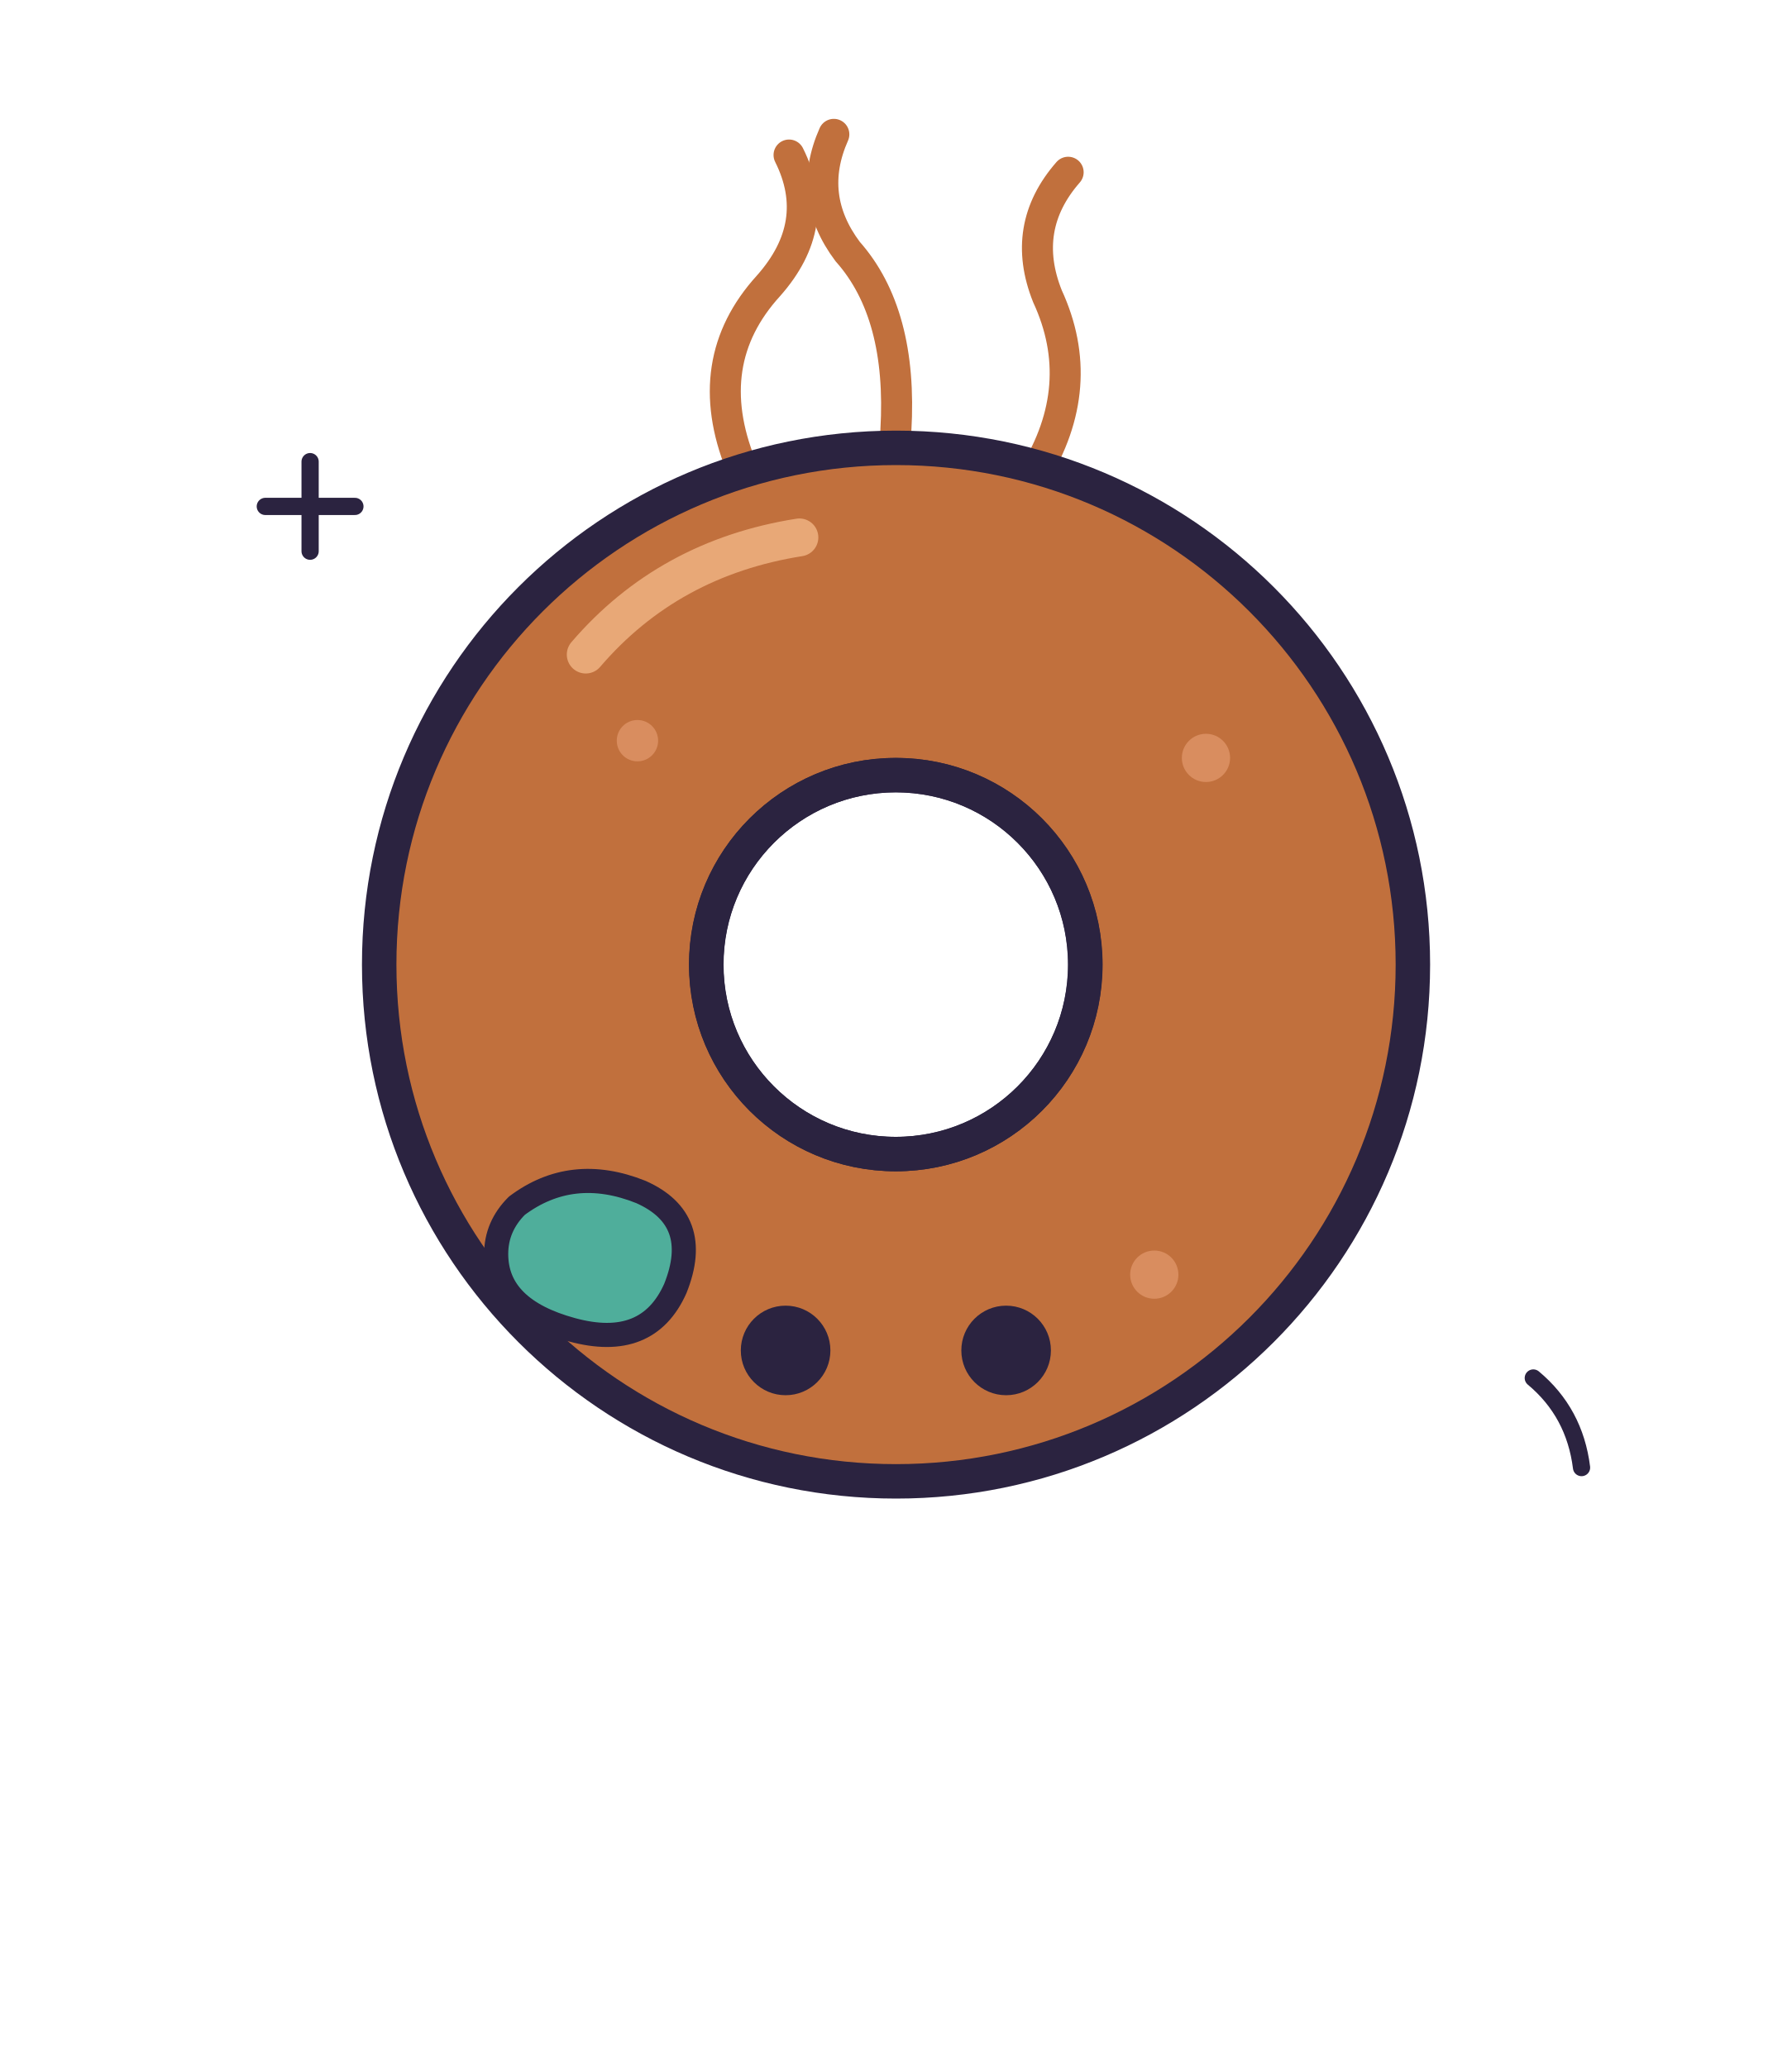
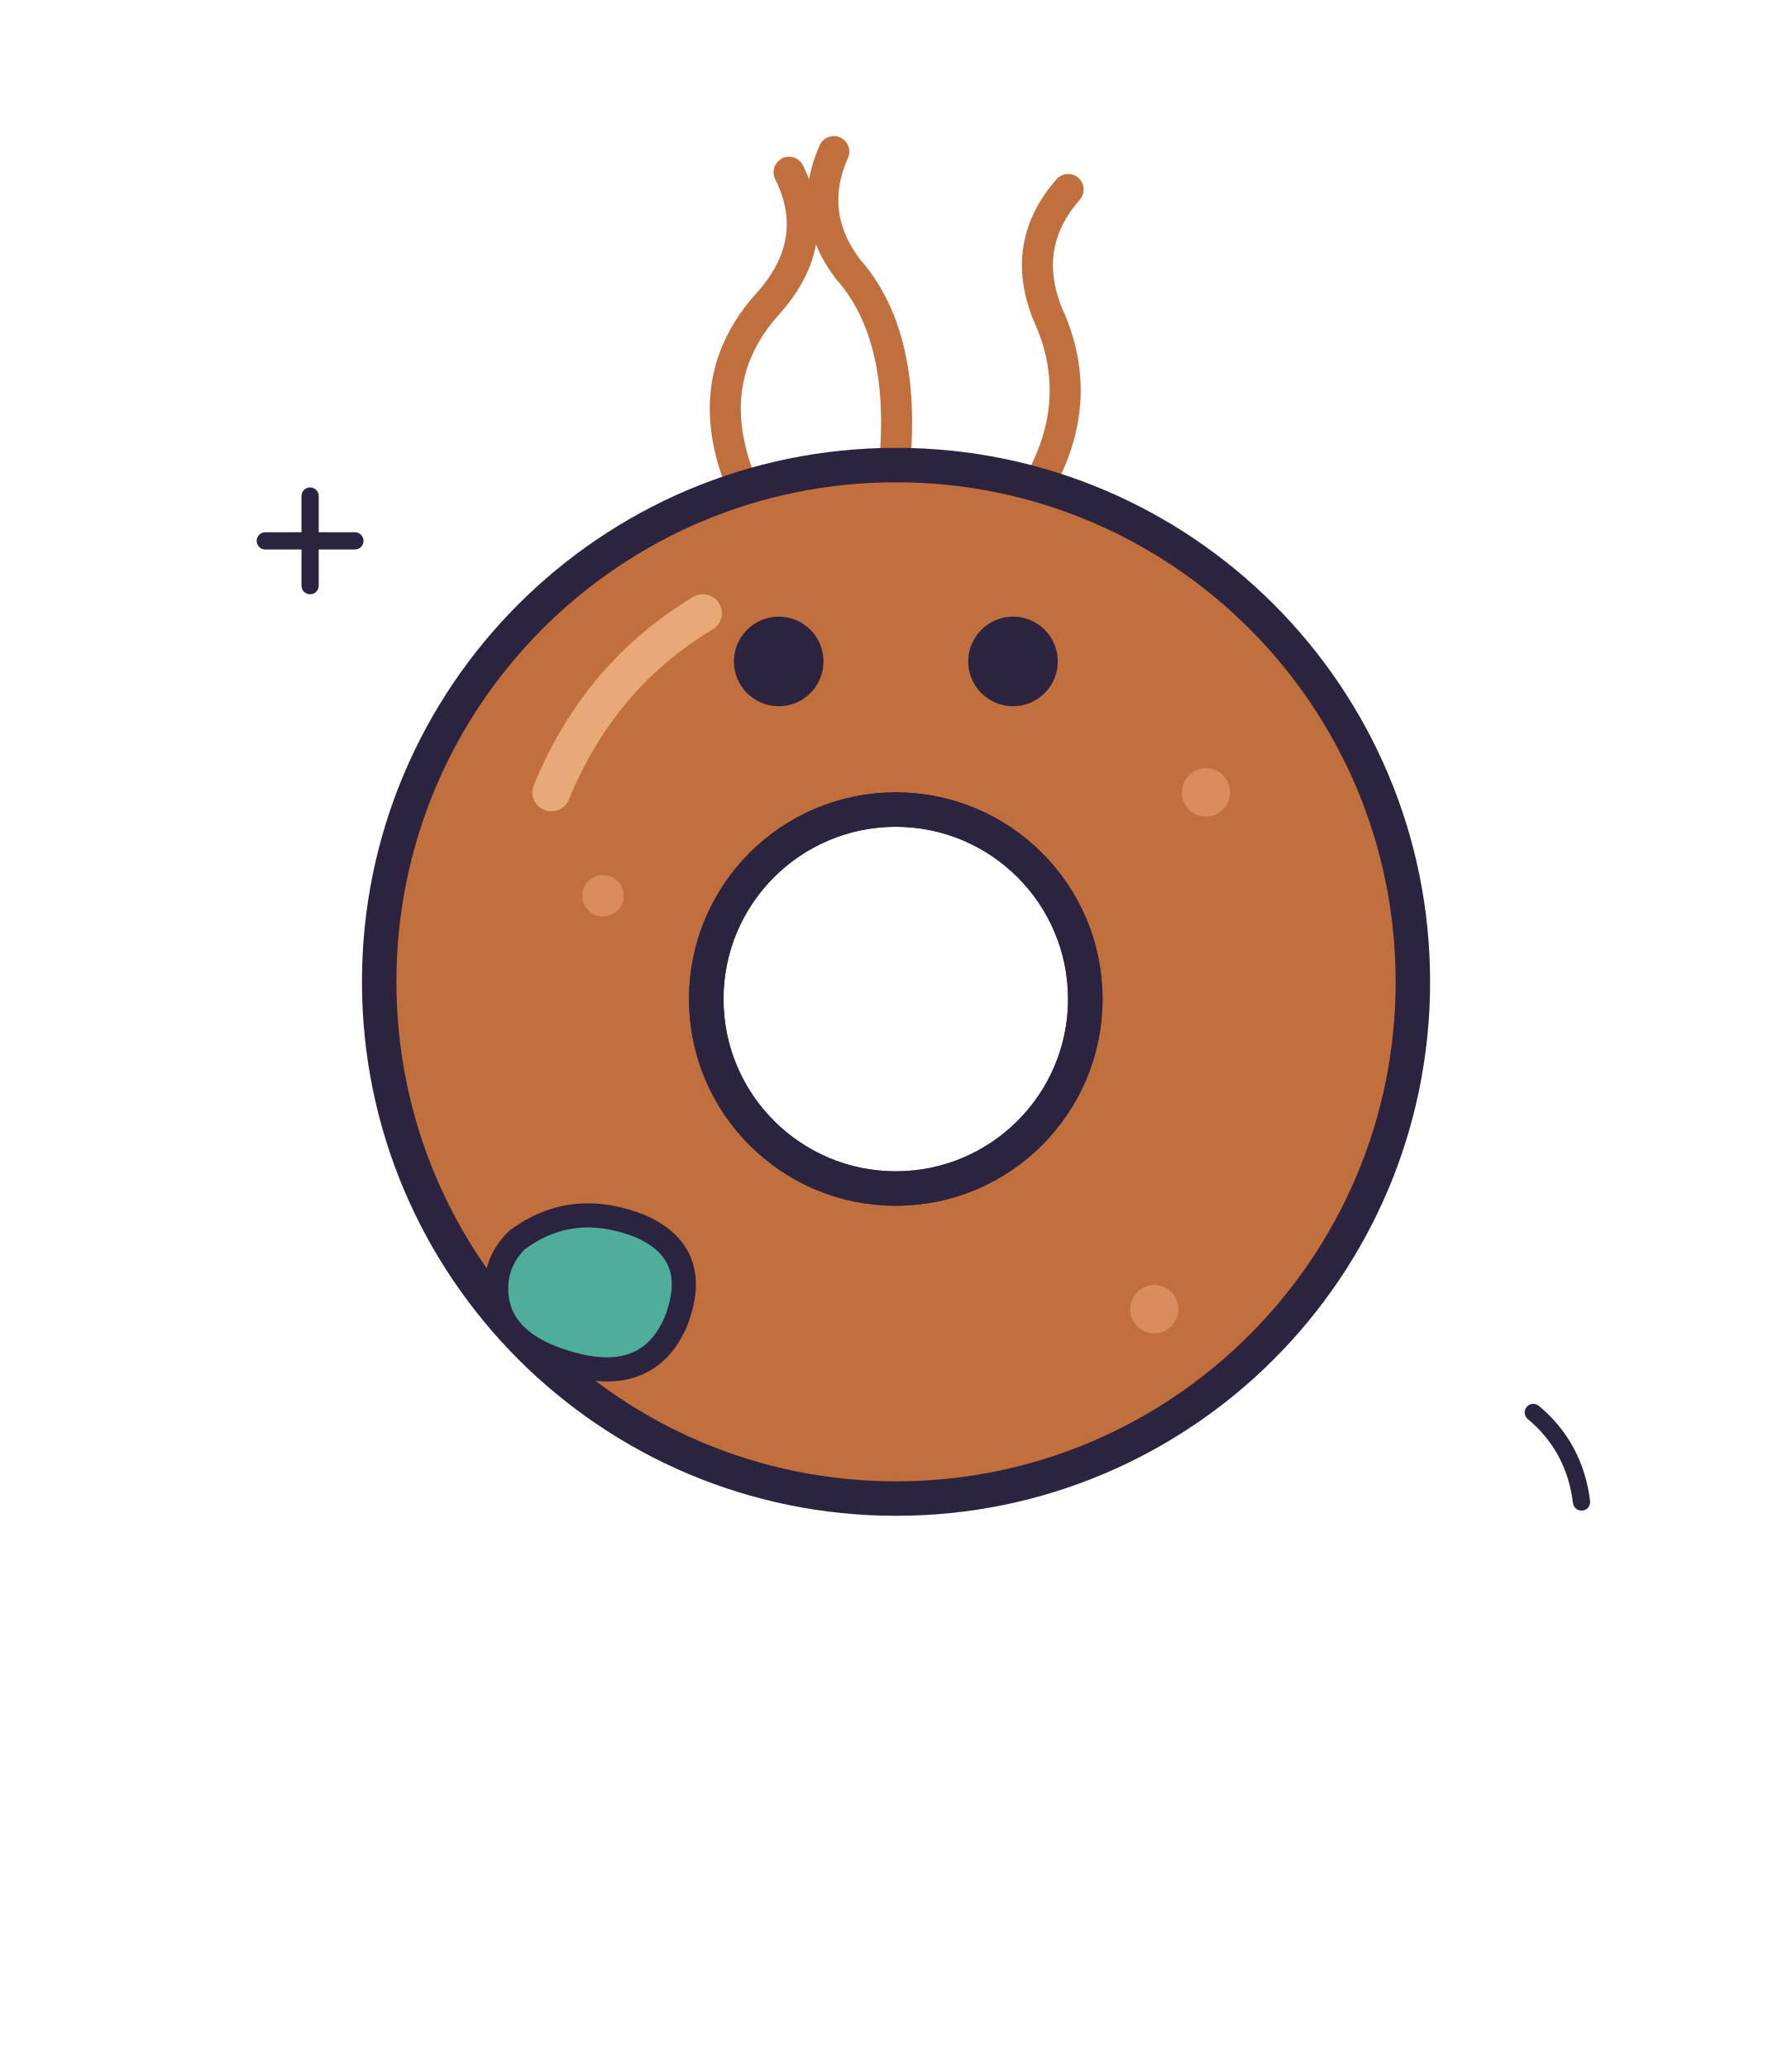
<svg xmlns="http://www.w3.org/2000/svg" viewBox="0 0 520 600" width="520" height="600">
  <defs>
    <style>
      .outline { stroke:#2b2340; stroke-linejoin:round; stroke-linecap:round; }
      .thick { stroke-width:10; }
      .mid { stroke-width:7; }
      .thin { stroke-width:5; }
    </style>
  </defs>
  <g fill="none" stroke="#c1703d" stroke-width="9" stroke-linecap="round">
-     <path d="M 215 135 q -12 -30 8 -52 q 16 -18 6 -38" />
-     <path d="M 260 125 q 2 -34 -14 -52 q -12 -16 -4 -34" />
-     <path d="M 300 138 q 16 -26 4 -52 q -8 -20 6 -36" />
+     <path d="M 215 140 q -12 -30 8 -52 q 16 -18 6 -38" />
+     <path d="M 260 130 q 2 -34 -14 -52 q -12 -16 -4 -34" />
+     <path d="M 300 143 q 16 -26 4 -52 q -8 -20 6 -36" />
  </g>
-   <path d="M 260 130 a 150 150 0 1 0 0.1 0 Z M 260 225 a 55 55 0 1 1 -0.1 0 Z" fill="#c1703d" fill-rule="evenodd" class="outline thick" />
-   <circle cx="260" cy="280" r="55" fill="none" class="outline thick" />
-   <path d="M 150 350 q 16 -12 36 -4 q 18 8 10 28 q -8 18 -30 12 q -22 -6 -22 -22 q 0 -8 6 -14 Z" fill="#4fae9b" class="outline mid" />
+   <path d="M 260 135 a 150 150 0 1 0 0.1 0 Z M 260 235 a 55 55 0 1 1 -0.1 0 Z" fill="#c1703d" fill-rule="evenodd" class="outline thick" />
+   <circle cx="260" cy="290" r="55" fill="none" class="outline thick" />
+   <circle cx="226" cy="192" r="13" fill="#2b2340" />
+   <circle cx="294" cy="192" r="13" fill="#2b2340" />
+   <path d="M 150 360 q 16 -12 36 -4 q 18 8 10 28 q -8 18 -30 12 q -22 -6 -22 -22 q 0 -8 6 -14 Z" fill="#4fae9b" class="outline mid" />
  <g fill="#d98d5f" stroke="none">
-     <circle cx="350" cy="220" r="7" />
-     <circle cx="185" cy="215" r="6" />
-     <circle cx="335" cy="370" r="7" />
+     <circle cx="350" cy="230" r="7" />
+     <circle cx="175" cy="260" r="6" />
+     <circle cx="335" cy="380" r="7" />
  </g>
-   <path d="M 170 190 q 24 -28 62 -34" fill="none" stroke="#e8a877" stroke-width="11" stroke-linecap="round" />
-   <circle cx="228" cy="392" r="13" fill="#2b2340" />
-   <circle cx="292" cy="392" r="13" fill="#2b2340" />
+   <path d="M 160 230 q 14 -34 44 -52" fill="none" stroke="#e8a877" stroke-width="11" stroke-linecap="round" />
  <g fill="none" class="outline thin">
-     <path d="M 90 160 l 0 -26 M 90 147 l -13 0 l 26 0" />
-     <path d="M 445 400 q 12 10 14 26" />
+     <path d="M 90 170 l 0 -26 M 90 157 l -13 0 l 26 0" />
+     <path d="M 445 410 q 12 10 14 26" />
  </g>
</svg>
